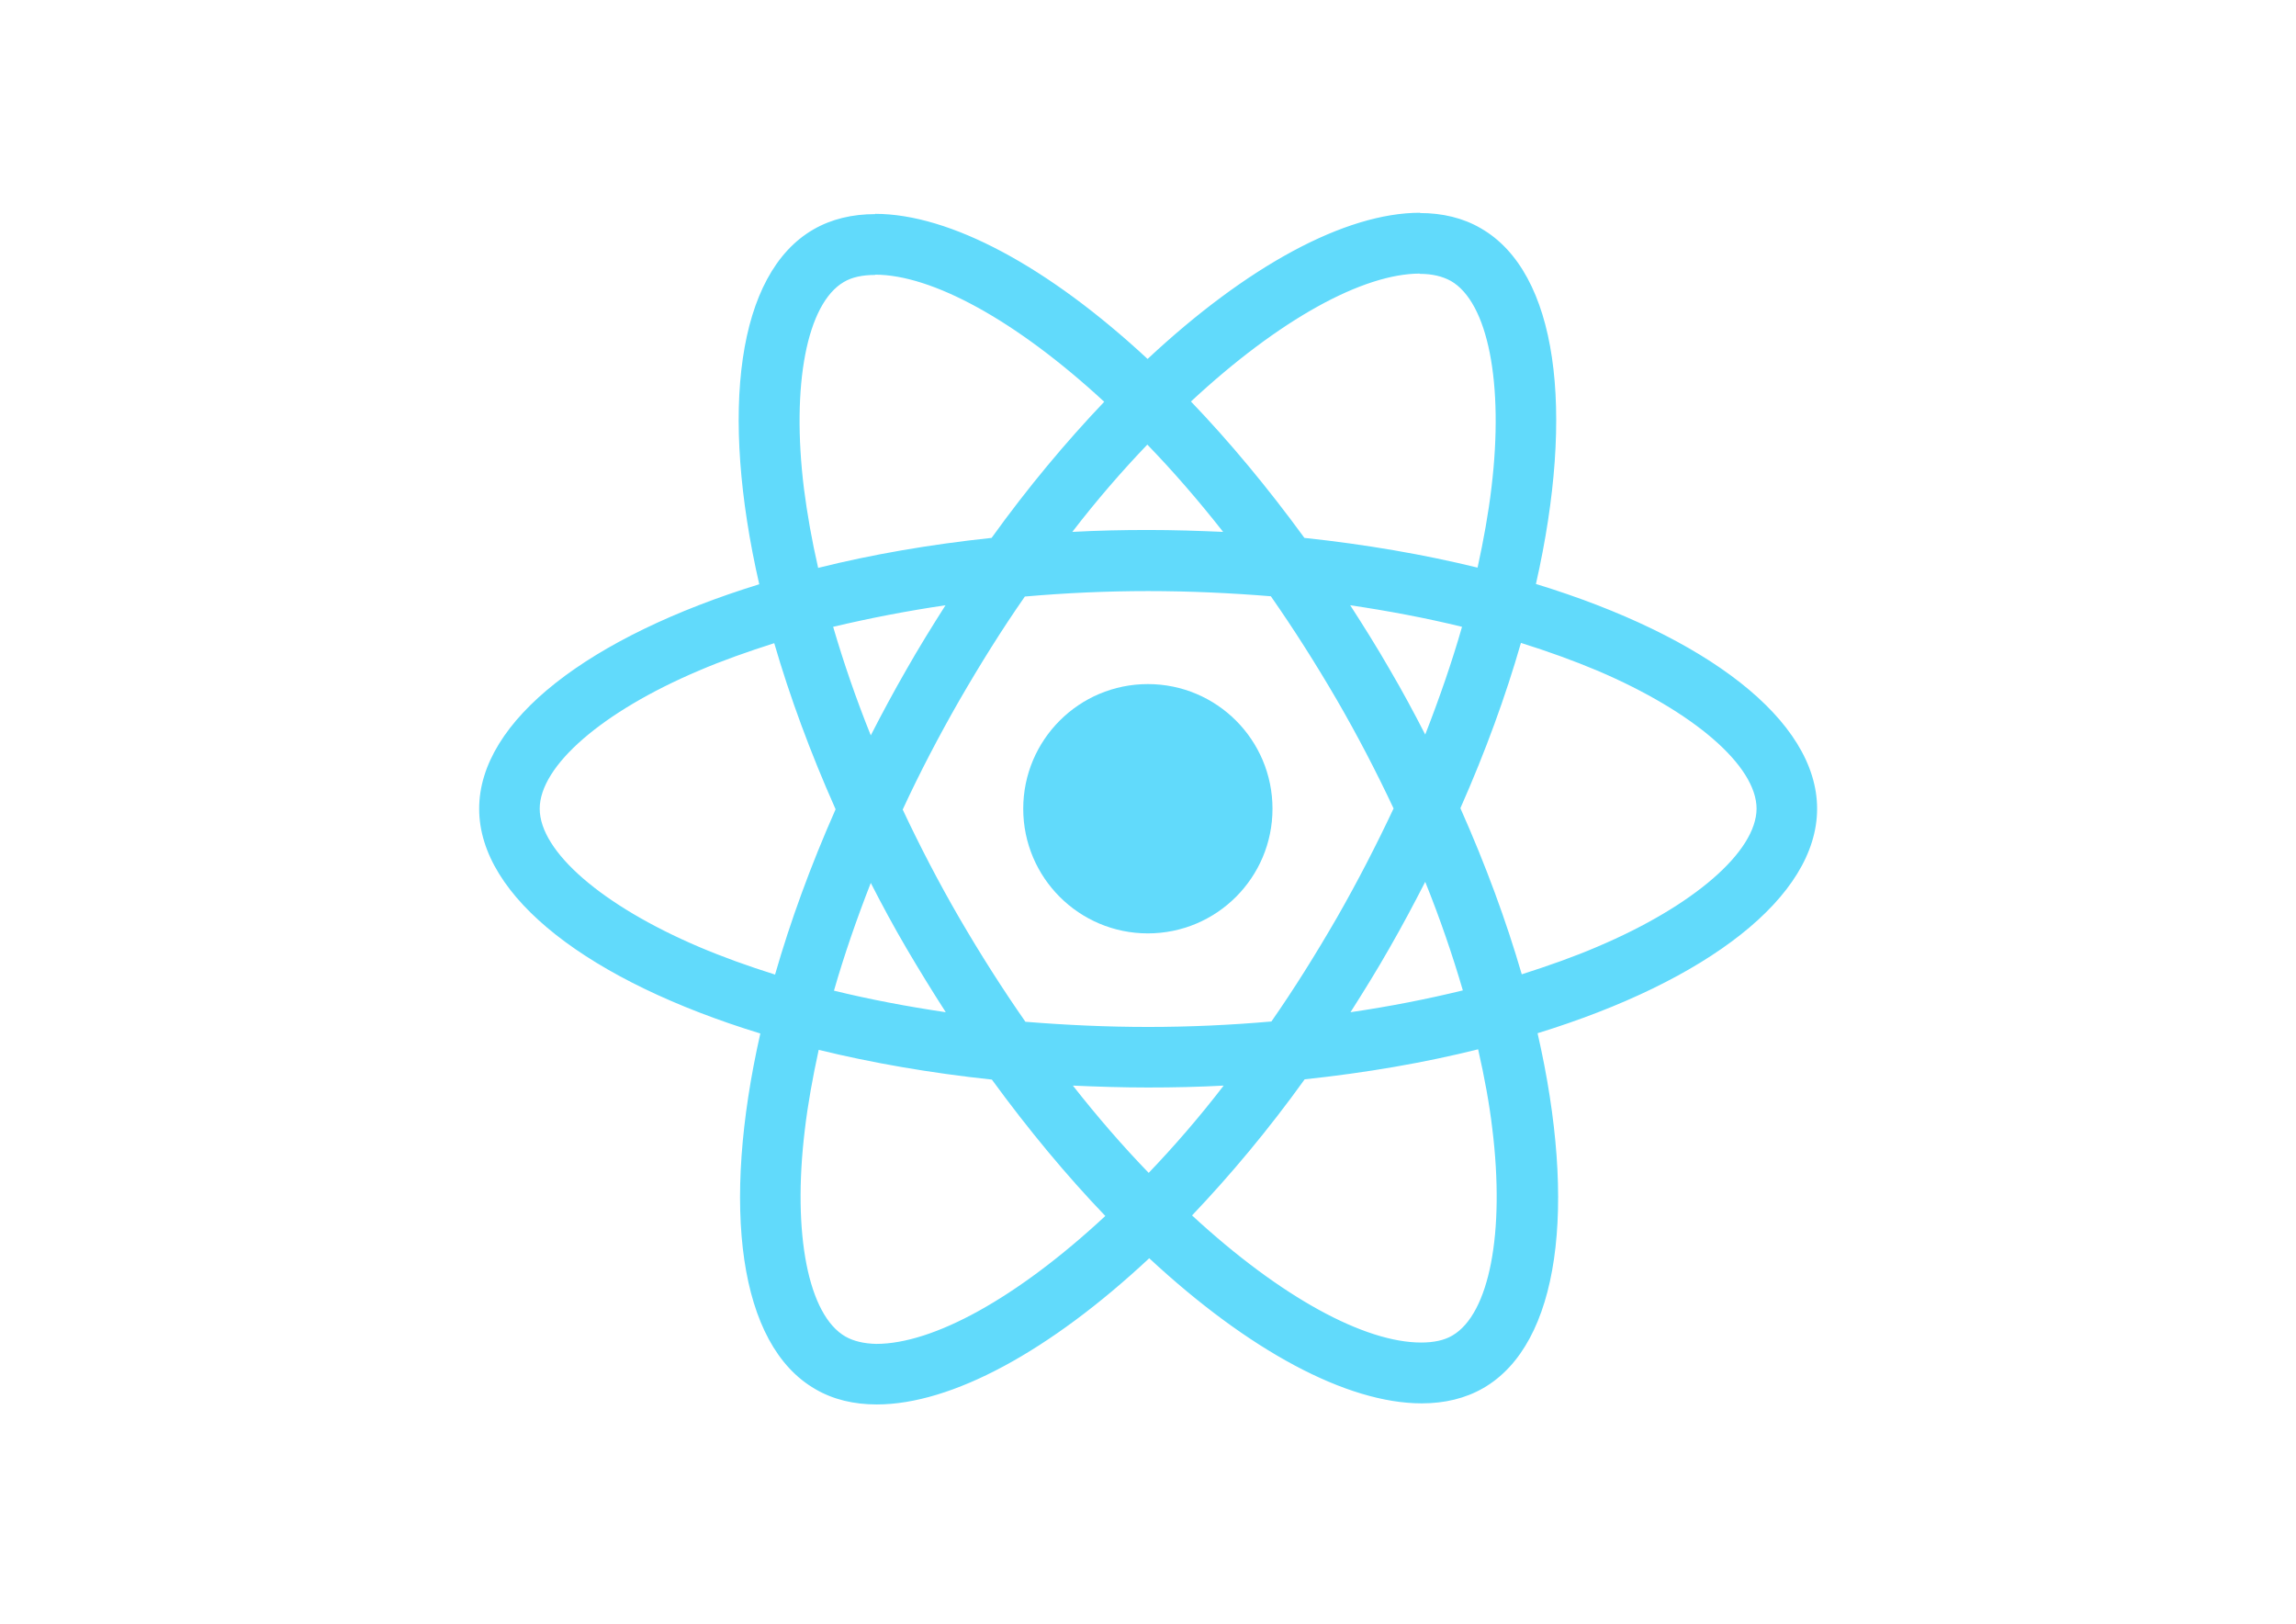
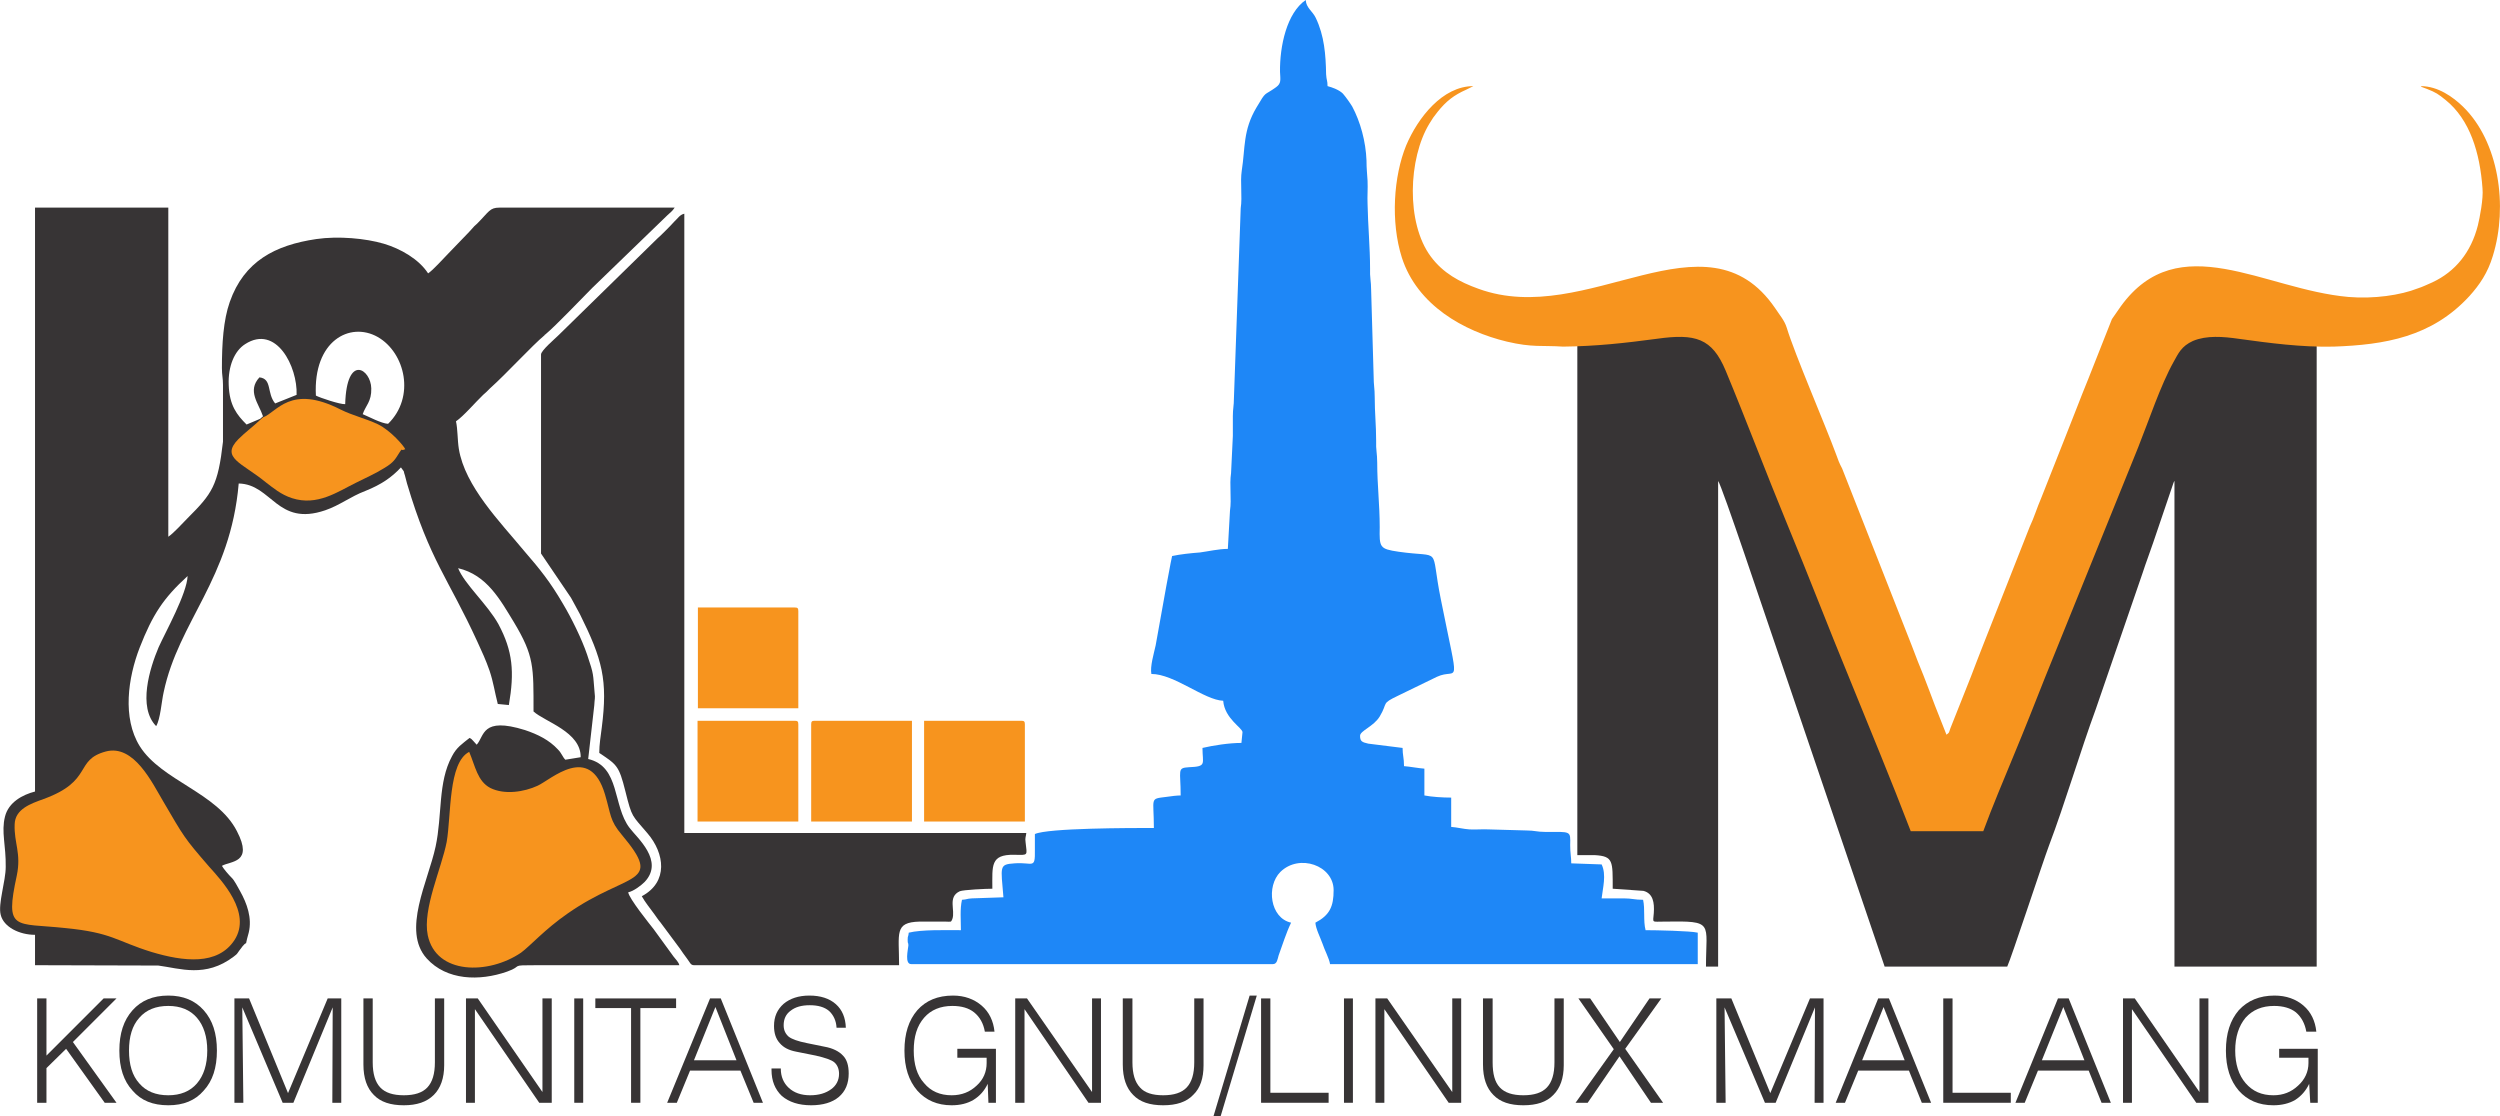
- <svg xmlns="http://www.w3.org/2000/svg" viewBox="0 0 841.9 595.3">
-   <g fill="#61DAFB">
-     <path d="M666.3 296.5c0-32.5-40.7-63.3-103.1-82.4 14.4-63.6 8-114.2-20.2-130.4-6.5-3.8-14.1-5.6-22.4-5.6v22.3c4.6 0 8.3.9 11.4 2.6 13.6 7.8 19.5 37.5 14.9 75.7-1.1 9.4-2.9 19.3-5.1 29.4-19.6-4.8-41-8.5-63.5-10.9-13.5-18.5-27.5-35.3-41.6-50 32.6-30.3 63.2-46.9 84-46.9V78c-27.5 0-63.5 19.6-99.9 53.6-36.4-33.8-72.4-53.2-99.9-53.2v22.3c20.7 0 51.4 16.5 84 46.6-14 14.7-28 31.4-41.3 49.9-22.6 2.4-44 6.1-63.6 11-2.3-10-4-19.7-5.2-29-4.7-38.2 1.1-67.9 14.6-75.8 3-1.8 6.9-2.6 11.5-2.6V78.5c-8.4 0-16 1.8-22.6 5.6-28.1 16.2-34.4 66.7-19.9 130.1-62.2 19.2-102.7 49.9-102.7 82.3 0 32.5 40.7 63.3 103.1 82.4-14.4 63.6-8 114.2 20.2 130.4 6.5 3.8 14.1 5.6 22.5 5.6 27.5 0 63.5-19.6 99.9-53.6 36.4 33.8 72.4 53.2 99.9 53.2 8.4 0 16-1.8 22.6-5.6 28.1-16.2 34.4-66.7 19.9-130.1 62-19.1 102.5-49.9 102.5-82.3zm-130.2-66.7c-3.7 12.9-8.3 26.2-13.5 39.5-4.1-8-8.4-16-13.1-24-4.6-8-9.5-15.8-14.4-23.4 14.2 2.1 27.9 4.7 41 7.9zm-45.8 106.5c-7.8 13.5-15.8 26.3-24.1 38.2-14.9 1.3-30 2-45.2 2-15.1 0-30.2-.7-45-1.9-8.3-11.9-16.4-24.6-24.2-38-7.6-13.1-14.5-26.4-20.8-39.8 6.2-13.4 13.2-26.8 20.7-39.9 7.8-13.5 15.8-26.3 24.1-38.2 14.9-1.3 30-2 45.2-2 15.1 0 30.2.7 45 1.9 8.3 11.9 16.4 24.6 24.2 38 7.6 13.1 14.5 26.4 20.8 39.8-6.3 13.4-13.2 26.8-20.7 39.9zm32.3-13c5.4 13.4 10 26.8 13.8 39.8-13.1 3.2-26.9 5.9-41.2 8 4.9-7.7 9.8-15.6 14.4-23.7 4.6-8 8.9-16.1 13-24.1zM421.2 430c-9.3-9.6-18.6-20.3-27.8-32 9 .4 18.2.7 27.5.7 9.4 0 18.7-.2 27.8-.7-9 11.7-18.3 22.4-27.5 32zm-74.4-58.9c-14.2-2.1-27.9-4.7-41-7.9 3.7-12.9 8.3-26.2 13.5-39.5 4.1 8 8.4 16 13.1 24 4.7 8 9.5 15.8 14.4 23.4zM420.7 163c9.3 9.6 18.6 20.3 27.8 32-9-.4-18.2-.7-27.5-.7-9.4 0-18.7.2-27.8.7 9-11.7 18.3-22.4 27.5-32zm-74 58.9c-4.9 7.7-9.8 15.6-14.4 23.7-4.6 8-8.9 16-13 24-5.4-13.4-10-26.8-13.8-39.8 13.1-3.1 26.9-5.8 41.2-7.9zm-90.5 125.2c-35.4-15.1-58.3-34.9-58.3-50.6 0-15.7 22.9-35.6 58.3-50.6 8.6-3.7 18-7 27.7-10.1 5.7 19.6 13.2 40 22.5 60.9-9.2 20.8-16.6 41.1-22.2 60.6-9.9-3.1-19.3-6.5-28-10.2zM310 490c-13.6-7.8-19.5-37.5-14.9-75.7 1.1-9.4 2.9-19.3 5.1-29.4 19.6 4.8 41 8.5 63.5 10.9 13.5 18.5 27.5 35.3 41.6 50-32.6 30.3-63.2 46.9-84 46.9-4.5-.1-8.3-1-11.3-2.7zm237.2-76.2c4.7 38.2-1.1 67.9-14.6 75.8-3 1.8-6.9 2.6-11.5 2.6-20.7 0-51.4-16.5-84-46.6 14-14.7 28-31.4 41.3-49.9 22.6-2.4 44-6.1 63.6-11 2.3 10.1 4.1 19.8 5.2 29.1zm38.5-66.7c-8.6 3.7-18 7-27.7 10.1-5.7-19.6-13.2-40-22.5-60.9 9.2-20.8 16.6-41.1 22.2-60.6 9.9 3.1 19.3 6.5 28.1 10.2 35.4 15.1 58.3 34.9 58.3 50.6-.1 15.7-23 35.6-58.4 50.6zM320.8 78.4z" />
-     <circle cx="420.9" cy="296.5" r="45.7" />
-     <path d="M520.5 78.1z" />
+ <svg xmlns="http://www.w3.org/2000/svg" xml:space="preserve" width="6.996in" height="3.123in" version="1.1" style="shape-rendering:geometricPrecision; text-rendering:geometricPrecision; image-rendering:optimizeQuality; fill-rule:evenodd; clip-rule:evenodd" viewBox="0 0 6996 3123">
+   <defs>
+     <style type="text/css">
+    
+     .fil1 {fill:#373435}
+     .fil2 {fill:#1E87F7}
+     .fil3 {fill:#F7941E}
+     .fil0 {fill:#373435;fill-rule:nonzero}
+    
+   </style>
+   </defs>
+   <g id="Layer_x0020_1">
+     <g id="_698965640">
+       <polygon class="fil0" points="104,3086 104,2794 130,2794 130,2954 290,2794 326,2794 204,2916 326,3086 293,3086 185,2935 130,2989 130,3086 " />
+       <path id="1" class="fil0" d="M607 2940c0,48 -12,85 -37,112 -24,28 -57,41 -99,41 -43,0 -76,-13 -100,-41 -25,-27 -37,-64 -37,-112 0,-48 12,-85 37,-113 24,-27 57,-41 100,-41 42,0 75,14 99,41 25,28 37,65 37,113zm-136 125c34,0 61,-11 80,-33 19,-22 29,-53 29,-92 0,-39 -10,-70 -29,-92 -19,-22 -46,-33 -80,-33 -35,0 -62,11 -81,33 -20,22 -29,53 -29,92 0,39 9,70 29,92 19,22 46,33 81,33z" />
+       <polygon id="2" class="fil0" points="656,3086 656,2794 697,2794 806,3059 917,2794 955,2794 955,3086 930,3086 931,2819 821,3086 791,3086 678,2819 681,3086 " />
+       <path id="3" class="fil0" d="M1017 2794l26 0 0 179c0,32 7,55 21,70 14,15 36,22 66,22 30,0 52,-7 66,-22 14,-15 21,-38 21,-70l0 -179 26 0 0 187c0,36 -10,64 -29,83 -20,20 -48,29 -84,29 -37,0 -65,-9 -84,-29 -19,-19 -29,-47 -29,-85l0 -185z" />
+       <polygon id="4" class="fil0" points="1304,3086 1304,2794 1337,2794 1518,3056 1518,2794 1544,2794 1544,3086 1509,3086 1329,2824 1329,3086 " />
+       <polygon id="5" class="fil0" points="1607,3086 1607,2794 1632,2794 1632,3086 " />
+       <polygon id="6" class="fil0" points="1766,3086 1766,2821 1666,2821 1666,2794 1892,2794 1892,2821 1792,2821 1792,3086 " />
+       <path id="7" class="fil0" d="M1942 2967l119 0 -59 -149 -60 149zm-75 119l120 -292 30 0 118 292 -26 0 -37 -90 -141 0 -37 90 -27 0z" />
+       <path id="8" class="fil0" d="M2159 2990l26 0 0 1c0,22 8,40 22,53 15,14 35,21 60,21 25,0 44,-6 59,-17 14,-10 22,-25 22,-43 0,-14 -5,-25 -13,-32 -8,-7 -26,-13 -52,-19l-55 -11c-21,-4 -36,-12 -46,-24 -11,-12 -16,-28 -16,-48 0,-26 9,-46 27,-62 18,-15 42,-23 72,-23 31,0 56,8 74,24 18,16 27,38 28,66l-26 0c-1,-20 -9,-36 -21,-47 -13,-11 -31,-16 -54,-16 -23,0 -40,5 -53,15 -14,10 -20,24 -20,41 0,14 5,24 14,32 9,7 26,13 51,18l49 10c23,4 41,13 52,25 11,11 16,28 16,50 0,28 -9,50 -28,66 -18,15 -44,23 -77,23 -35,0 -62,-9 -82,-26 -19,-18 -29,-42 -29,-73l0 -4z" />
+       <path id="9" class="fil0" d="M2764 3033c-9,19 -22,34 -40,45 -17,10 -37,15 -61,15 -40,0 -72,-14 -96,-41 -24,-28 -36,-65 -36,-112 0,-48 12,-85 36,-113 24,-27 57,-41 100,-41 32,0 59,10 80,28 21,18 33,43 36,73l-27 0c-4,-23 -14,-41 -30,-54 -15,-12 -35,-18 -61,-18 -33,0 -60,11 -79,33 -20,23 -29,53 -29,92 0,38 9,69 29,91 19,23 45,34 77,34 28,0 51,-9 70,-27 19,-17 28,-39 28,-63l0 -15 -82 0 0 -25 108 0 0 151 -21 0 -2 -53z" />
+       <polygon id="10" class="fil0" points="2841,3086 2841,2794 2874,2794 3056,3056 3056,2794 3081,2794 3081,3086 3046,3086 2867,2824 2867,3086 " />
+       <path id="11" class="fil0" d="M3142 2794l27 0 0 179c0,32 7,55 21,70 13,15 35,22 65,22 30,0 52,-7 66,-22 14,-15 21,-38 21,-70l0 -179 26 0 0 187c0,36 -9,64 -29,83 -19,20 -47,29 -84,29 -37,0 -65,-9 -84,-29 -19,-19 -29,-47 -29,-85l0 -185z" />
+       <polygon id="12" class="fil0" points="3416,3123 3396,3123 3497,2786 3517,2786 " />
+       <polygon id="13" class="fil0" points="3529,3086 3529,2794 3555,2794 3555,3058 3718,3058 3718,3086 " />
+       <polygon id="14" class="fil0" points="3761,3086 3761,2794 3786,2794 3786,3086 " />
+       <polygon id="15" class="fil0" points="3849,3086 3849,2794 3882,2794 4064,3056 4064,2794 4089,2794 4089,3086 4054,3086 3874,2824 3874,3086 " />
+       <path id="16" class="fil0" d="M4150 2794l27 0 0 179c0,32 6,55 20,70 14,15 36,22 66,22 30,0 52,-7 66,-22 14,-15 21,-38 21,-70l0 -179 26 0 0 187c0,36 -10,64 -29,83 -19,20 -47,29 -84,29 -37,0 -65,-9 -84,-29 -19,-19 -29,-47 -29,-85l0 -185z" />
+       <polygon id="17" class="fil0" points="4409,3086 4516,2936 4417,2794 4450,2794 4533,2916 4616,2794 4649,2794 4548,2935 4654,3086 4620,3086 4532,2956 4443,3086 " />
+       <polygon id="18" class="fil0" points="4803,3086 4803,2794 4845,2794 4954,3059 5065,2794 5103,2794 5103,3086 5078,3086 5079,2819 4969,3086 4939,3086 4826,2819 4829,3086 " />
+       <path id="19" class="fil0" d="M5211 2967l119 0 -59 -149 -60 149zm-74 119l119 -292 30 0 118 292 -26 0 -36 -90 -142 0 -37 90 -26 0z" />
+       <polygon id="20" class="fil0" points="5438,3086 5438,2794 5464,2794 5464,3058 5627,3058 5627,3086 " />
+       <path id="21" class="fil0" d="M5714 2967l119 0 -59 -149 -60 149zm-74 119l119 -292 30 0 118 292 -26 0 -36 -90 -142 0 -37 90 -26 0z" />
+       <polygon id="22" class="fil0" points="5941,3086 5941,2794 5974,2794 6155,3056 6155,2794 6180,2794 6180,3086 6146,3086 5966,2824 5966,3086 " />
+       <path id="23" class="fil0" d="M6462 3033c-9,19 -22,34 -39,45 -17,10 -38,15 -61,15 -41,0 -73,-14 -97,-41 -24,-28 -36,-65 -36,-112 0,-48 12,-85 36,-113 25,-27 58,-41 100,-41 33,0 60,10 81,28 21,18 33,43 36,73l-28 0c-4,-23 -14,-41 -29,-54 -15,-12 -36,-18 -61,-18 -34,0 -60,11 -80,33 -19,23 -29,53 -29,92 0,38 10,69 29,91 20,23 45,34 78,34 27,0 50,-9 69,-27 19,-17 29,-39 29,-63l0 -15 -82 0 0 -25 108 0 0 151 -21 0 -3 -53z" />
+       <g>
+         <path class="fil1" d="M4414 932l0 1375 0 86 49 0c52,3 50,17 50,94l86 6c27,7 31,33 29,62 -2,29 -8,24 31,24 139,-2 115,2 115,126l34 0 0 -1359c10,11 136,389 147,420l319 939 343 0c10,-20 100,-294 117,-339 44,-116 88,-265 131,-382l131 -381c10,-31 20,-56 30,-86l56 -165c3,-7 1,-3 3,-6l0 1359 398 0 0 -1774c-86,2 -172,-8 -256,-19 -40,-5 -85,-9 -121,6 -32,12 -40,30 -52,50 -35,59 -67,147 -96,213l-250 568c-28,64 -55,126 -83,189 -27,61 -59,129 -82,189l-196 0c-51,-125 -109,-254 -166,-380 -56,-126 -109,-253 -165,-378 -56,-126 -109,-253 -165,-378 -37,-81 -82,-92 -185,-79 -86,11 -163,18 -252,20z" />
+         <path class="fil1" d="M648 2456c-8,-8 -22,-24 -27,-33 24,-14 89,-7 42,-97 -55,-108 -211,-141 -272,-238 -49,-79 -33,-191 0,-276 36,-92 66,-138 134,-200 -2,49 -61,155 -81,199 -25,59 -59,168 -7,221 12,-20 15,-69 21,-95 42,-199 187,-316 210,-584 93,2 107,121 242,75 41,-14 70,-38 112,-54 45,-18 74,-38 100,-66l8 11c0,1 2,9 3,11 2,8 4,15 6,23 64,216 115,264 197,443 12,26 24,52 34,81 11,33 14,58 23,93l31 3c16,-93 11,-151 -29,-226 -31,-56 -95,-112 -113,-157 81,19 118,89 156,151 57,95 55,125 55,250 32,29 133,57 132,128l-43 7c-8,-8 -10,-18 -21,-29 -24,-26 -56,-42 -92,-54 -122,-38 -113,17 -135,41l-10 -11c-7,-7 -2,-3 -10,-8 -21,17 -36,26 -49,51 -40,73 -27,165 -46,253 -21,98 -95,235 -25,313 56,62 148,64 225,37 48,-17 3,-18 85,-18 132,0 265,0 397,0 -2,-9 -10,-16 -16,-24l-56 -77c-11,-14 -69,-86 -71,-103 15,-3 36,-19 46,-29 56,-59 -22,-124 -42,-151 -48,-62 -26,-172 -116,-193l17 -150c1,-20 3,-19 1,-35 -5,-54 -1,-48 -21,-107 -15,-44 -44,-103 -68,-143 -35,-60 -63,-95 -108,-147 -67,-81 -166,-181 -183,-286 -4,-25 -3,-55 -8,-77 21,-14 55,-54 76,-74 4,-4 5,-4 9,-8l10 -10c48,-43 117,-119 153,-149 0,-1 1,-2 2,-2 31,-26 101,-100 131,-130l211 -204c8,-7 14,-12 20,-21l-490 0c-28,0 -29,11 -63,45 -6,5 -9,8 -14,14l-11 12c-1,1 -1,1 -2,2l-53 55c-15,15 -42,46 -57,56 -26,-40 -77,-69 -124,-83 -51,-15 -127,-22 -189,-13 -115,17 -202,62 -242,176 -18,51 -22,117 -22,185 0,21 3,27 3,47l0 159c-14,123 -30,145 -99,214 -15,15 -39,42 -54,52l0 -921 -373 0 0 1634c-35,9 -74,30 -84,70 -11,43 3,81 2,141 0,40 -22,104 -14,134 8,34 52,56 96,56l0 85 345 1c61,8 132,35 211,-25 10,-8 8,-6 15,-16 32,-45 11,5 27,-51 10,-41 -5,-82 -24,-116 -6,-10 -16,-31 -24,-38zm236 -1349c11,6 68,25 82,24 4,-143 72,-98 73,-44 1,37 -16,48 -24,72 17,7 52,26 71,27 77,-75 48,-199 -29,-243 -78,-44 -181,11 -173,164zm-156 65l8 -7c-12,-36 -45,-71 -10,-109 36,4 20,44 44,73l60 -24c3,-79 -57,-198 -144,-142 -30,19 -48,62 -46,114 2,58 23,84 50,111l38 -16z" />
+         <path class="fil2" d="M3436 1536c-26,0 -55,7 -78,10 -26,2 -55,5 -78,10 -6,27 -10,54 -16,83l-30 167c-5,23 -16,59 -12,80 64,0 148,73 201,75 4,50 54,76 54,88l-3 30c-35,0 -79,7 -109,14 0,45 13,52 -38,54 -34,2 -23,8 -23,79 -10,0 -27,2 -40,4 -48,6 -35,1 -35,87 -64,0 -297,0 -333,17 0,15 0,30 0,45 1,55 -6,33 -57,37 -44,3 -38,8 -31,95l-88 3c-16,1 -13,3 -28,4 -6,26 -3,57 -3,85 -43,0 -110,-2 -146,7 -1,13 -3,7 -3,20 0,14 2,5 2,16 -1,12 -11,52 8,52l1012 0c12,0 13,-14 16,-24 11,-30 21,-63 35,-92 -59,-13 -70,-102 -30,-142 53,-52 149,-18 149,51 0,46 -11,70 -51,91 1,17 14,42 20,59 5,16 19,42 21,57l1029 0 0 -88c-20,-5 -118,-7 -146,-7 -7,-27 -1,-59 -7,-85 -24,0 -31,-4 -54,-4 -21,0 -41,0 -62,0 3,-28 14,-66 0,-95l-85 -3c0,-18 -3,-28 -3,-51 1,-41 3,-37 -71,-37 -22,0 -29,-4 -51,-4l-106 -3c-17,-1 -36,1 -54,0 -16,-1 -36,-6 -51,-7l0 -82c-24,0 -55,-2 -75,-6l0 -75c-15,-1 -42,-6 -57,-7 0,-23 -4,-31 -4,-51l-96 -12c-17,-4 -23,-6 -23,-22 0,-14 38,-26 55,-54 24,-40 3,-35 51,-58l109 -53c60,-28 64,48 11,-217 -31,-153 7,-115 -118,-133 -54,-8 -54,-12 -53,-69 0,-63 -7,-118 -7,-180 0,-26 -4,-37 -3,-61 0,-46 -4,-78 -4,-123 0,-24 -3,-33 -3,-58l-7 -241c0,-25 -4,-36 -3,-61 0,-57 -6,-123 -7,-180 -1,-21 1,-44 0,-65 -1,-18 -3,-34 -3,-57 -2,-53 -17,-108 -40,-151 -6,-10 -19,-28 -26,-36 -10,-10 -28,-17 -43,-21 0,-16 -3,-16 -4,-33 -1,-55 -5,-108 -29,-158 -9,-19 -27,-28 -28,-50 -53,36 -73,129 -72,201 1,23 4,32 -11,43 -36,26 -26,8 -55,57 -38,64 -31,113 -41,176 -5,33 2,72 -3,106l-19 532c0,21 -3,28 -3,50 0,19 0,37 0,55l-5 104c-5,33 2,72 -3,105l-6 107z" />
+         <path class="fil1" d="M1514 992l0 557 84 124c9,17 16,30 25,46 63,127 78,184 61,317 -3,24 -7,47 -7,71 49,33 55,35 73,107 19,76 18,66 62,118 48,56 59,136 -16,176 10,18 22,32 35,50 6,8 10,15 17,23l55 74c7,10 10,15 17,24 11,14 12,22 22,22l574 0c0,-90 -14,-120 57,-122l72 0c16,0 16,3 20,-7 9,-25 -14,-62 21,-78 10,-4 73,-7 91,-7 0,-65 -6,-96 61,-95 41,1 36,3 32,-35 -2,-13 1,-15 2,-26l-957 0 0 -1733c-13,3 -18,13 -27,21 -9,10 -16,17 -25,26 -9,9 -15,15 -24,23l-277 271c-9,9 -48,42 -48,53z" />
+         <path class="fil3" d="M4374 970c93,-1 173,-10 263,-22 107,-15 154,-2 192,89 59,142 113,286 172,429 59,142 114,286 173,429 58,143 119,290 173,431l203 0c25,-68 58,-146 86,-214 30,-72 58,-143 86,-214l261 -645c30,-75 63,-175 100,-241 13,-23 21,-43 54,-58 38,-16 85,-12 127,-6 87,12 176,24 266,22 144,-5 275,-27 380,-141 29,-32 52,-66 66,-113 43,-139 17,-320 -84,-418 -27,-26 -69,-57 -118,-57 1,1 2,0 2,2l16 6c25,10 31,14 52,31 68,55 96,148 103,247 3,28 -8,84 -13,104 -19,75 -63,129 -127,159 -14,6 -28,13 -41,17 -48,19 -123,30 -194,24 -238,-21 -475,-197 -637,26l-25 36 -66 167c-23,56 -43,110 -66,167l-66 167c-11,25 -20,55 -32,80l-132 335c-11,29 -21,53 -32,83l-58 146c-5,14 -2,11 -11,18l-32 -81c-11,-30 -21,-55 -32,-84 -11,-27 -22,-54 -33,-84l-195 -496c-8,-15 -11,-23 -17,-40 -29,-79 -116,-281 -138,-354 -6,-20 -21,-37 -32,-54 -194,-285 -525,57 -831,-55 -53,-19 -99,-44 -133,-90 -70,-94 -63,-275 -4,-372 7,-12 14,-22 23,-33 24,-30 46,-47 80,-62l20 -10c-86,0 -155,88 -188,166 -35,86 -44,213 -12,314 43,133 173,206 294,235 72,17 98,10 157,14z" />
+         <path class="fil3" d="M736 1168l-8 7c-20,19 -42,35 -61,54 -51,52 10,66 76,120 21,16 43,35 74,45 71,23 128,-18 179,-43 26,-13 55,-26 79,-41 27,-16 31,-25 43,-44 10,-15 1,-2 16,-9 -3,-8 -40,-52 -77,-70 -34,-16 -70,-24 -104,-41 -141,-72 -178,8 -217,22zm577 936c-59,30 -50,177 -63,252 -14,73 -68,188 -53,261 23,111 170,111 261,49 26,-19 66,-65 131,-110 169,-118 271,-77 151,-220 -34,-40 -30,-56 -47,-113 -43,-145 -151,-41 -189,-24 -37,17 -92,26 -132,6 -36,-19 -42,-61 -59,-101zm-1017 -1c-89,24 -34,82 -174,133 -36,13 -80,28 -81,71 -2,52 19,81 6,143 -34,157 -6,132 135,147 133,13 142,36 242,67 90,27 185,38 232,-33 50,-77 -37,-168 -71,-206 -71,-82 -70,-83 -128,-182 -31,-52 -82,-161 -161,-140z" />
+         <path class="fil3" d="M2586 2299l282 0 0 -272c0,-8 -2,-10 -10,-10l-272 0 0 282zm-316 -272l0 272 282 0 0 -282 -272 0c-8,0 -10,2 -10,10zm-318 272l282 0 0 -272c0,-8 -2,-10 -10,-10l-272 0 0 282zm1 -317l281 0 0 -272c0,-8 -2,-10 -10,-10l-271 0 0 282z" />
+       </g>
+     </g>
  </g>
</svg>
